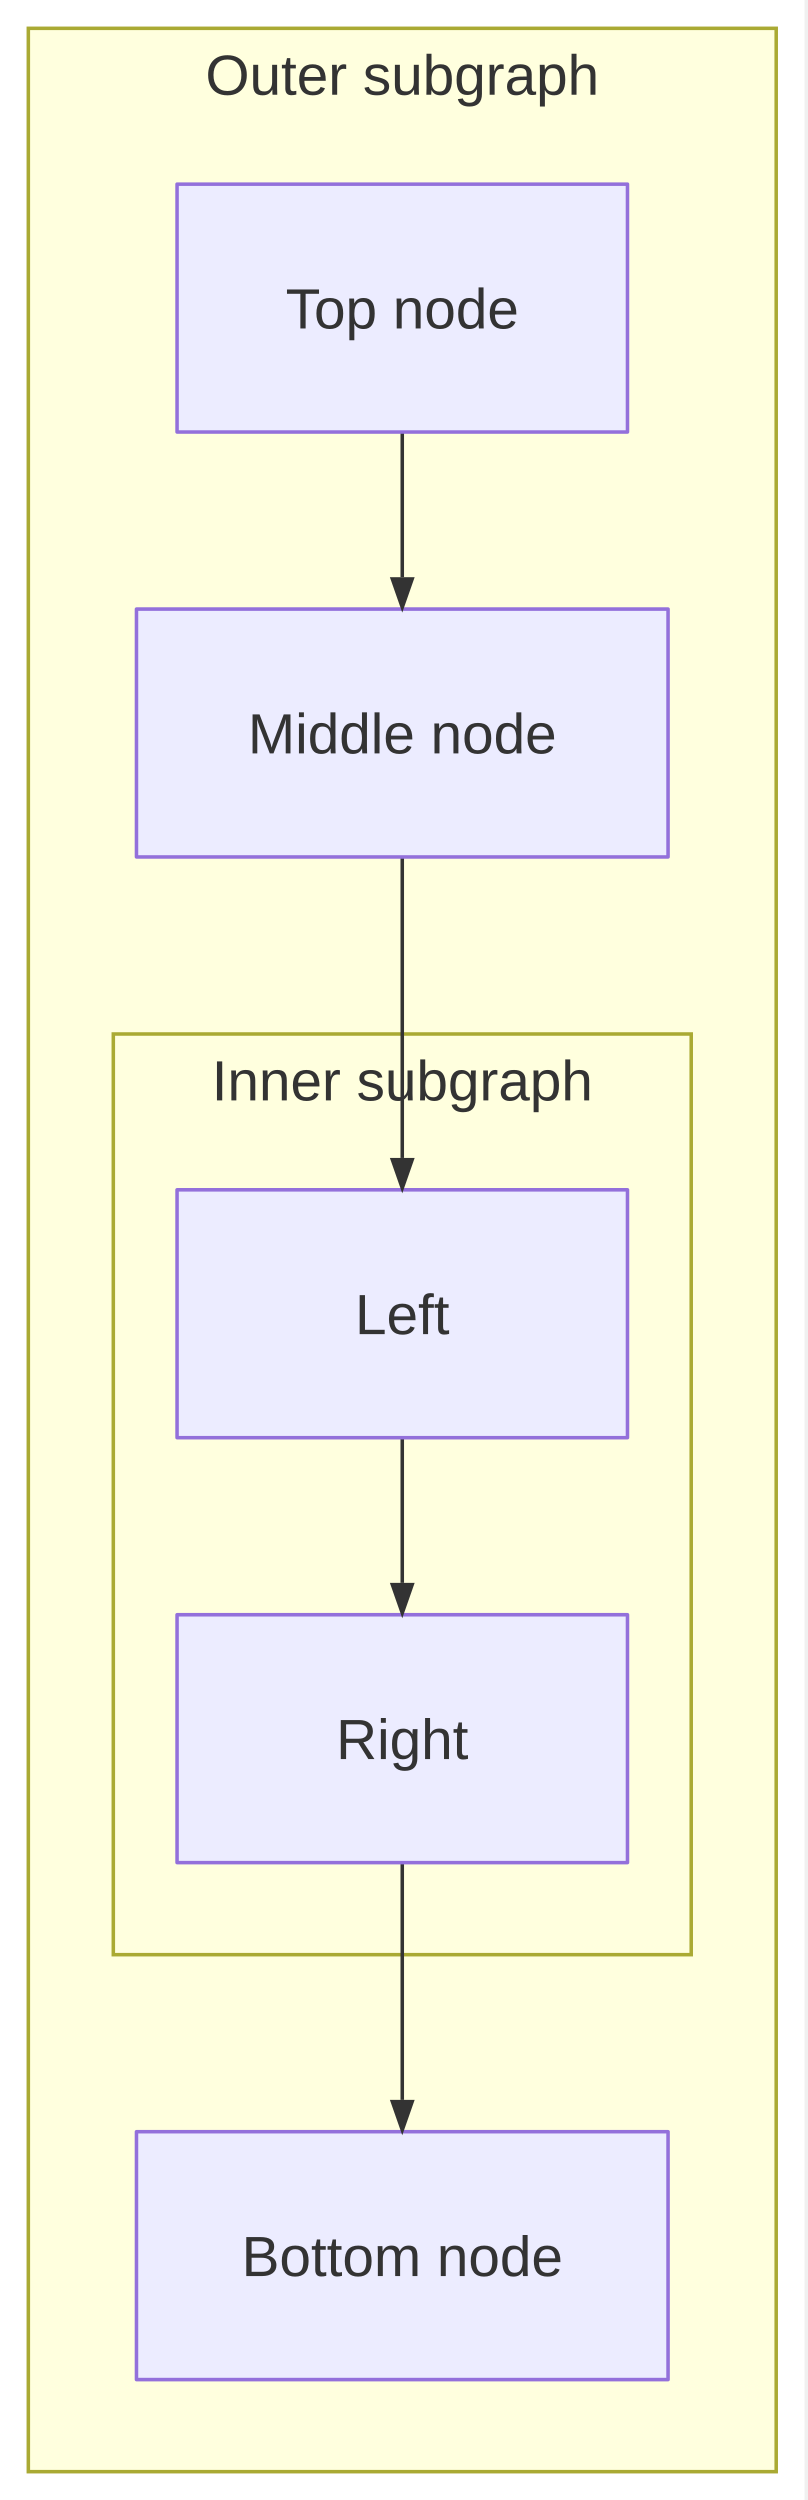
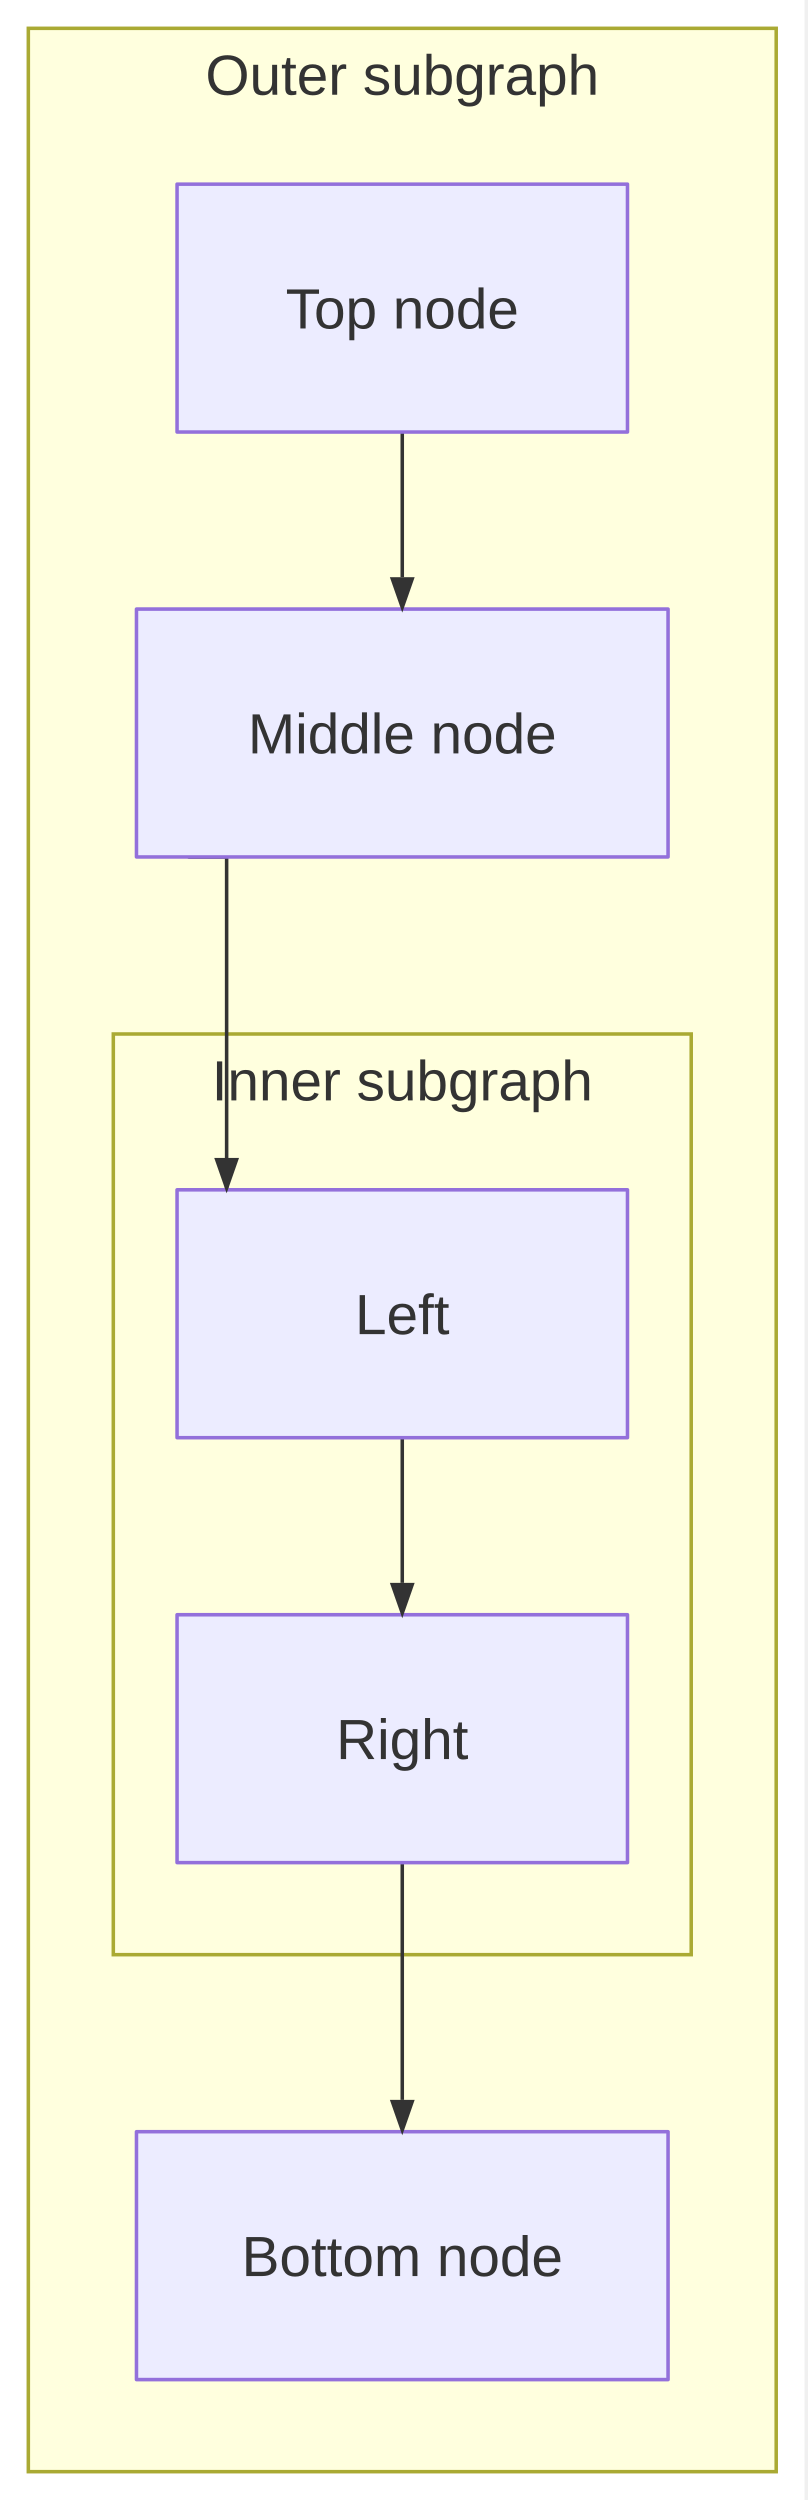
<svg xmlns="http://www.w3.org/2000/svg" width="228" height="706" viewBox="0 0 228 706">
  <rect x="0" y="0" width="227.2" height="706" fill="white" />
  <rect x="8" y="8" width="211.2" height="690" fill="#ffffde" stroke="#aaaa33" stroke-width="1" />
  <text x="113.6" y="26.76" text-anchor="middle" fill="#333" font-family="&quot;trebuchet ms&quot;, verdana, arial, sans-serif" font-size="16px">Outer subgraph</text>
  <rect x="32" y="292" width="163.2" height="260" fill="#ffffde" stroke="#aaaa33" stroke-width="1" />
  <text x="113.6" y="310.76" text-anchor="middle" fill="#333" font-family="&quot;trebuchet ms&quot;, verdana, arial, sans-serif" font-size="16px">Inner subgraph</text>
  <line x1="113.6" y1="122" x2="113.6" y2="163" stroke="#333333" stroke-width="1" stroke-linecap="butt" data-edge-source="A" data-edge-target="B" />
-   <line x1="113.6" y1="242" x2="113.6" y2="327" stroke="#333333" stroke-width="1" stroke-linecap="butt" data-edge-source="B" data-edge-target="C" />
+   <path d="M53.36,242L64,242L64,336" fill="none" stroke="#333333" stroke-width="1" stroke-linejoin="round" stroke-linecap="round" data-edge-source="B" data-edge-target="C" />
  <line x1="113.6" y1="406" x2="113.6" y2="447" stroke="#333333" stroke-width="1" stroke-linecap="butt" data-edge-source="C" data-edge-target="D" />
  <line x1="113.6" y1="526" x2="113.6" y2="593" stroke="#333333" stroke-width="1" stroke-linecap="butt" data-edge-source="D" data-edge-target="E" />
  <path d="M50,52 H177.2 V122 H50 Z" fill="#ECECFF" stroke="#9370DB" stroke-width="1" stroke-linejoin="round" stroke-linecap="round" />
  <path d="M38.54,172 H188.66 V242 H38.54 Z" fill="#ECECFF" stroke="#9370DB" stroke-width="1" stroke-linejoin="round" stroke-linecap="round" />
  <path d="M50,336 H177.2 V406 H50 Z" fill="#ECECFF" stroke="#9370DB" stroke-width="1" stroke-linejoin="round" stroke-linecap="round" />
  <path d="M50,456 H177.2 V526 H50 Z" fill="#ECECFF" stroke="#9370DB" stroke-width="1" stroke-linejoin="round" stroke-linecap="round" />
  <path d="M38.54,602 H188.66 V672 H38.54 Z" fill="#ECECFF" stroke="#9370DB" stroke-width="1" stroke-linejoin="round" stroke-linecap="round" />
  <polygon points="113.6,173 110.1,163 117.1,163" fill="#333333" stroke="none" />
-   <polygon points="113.6,337 110.1,327 117.1,327" fill="#333333" stroke="none" />
+   <polygon points="64,337 60.5,327 67.5,327" fill="#333333" stroke="none" />
  <polygon points="113.6,457 110.1,447 117.1,447" fill="#333333" stroke="none" />
  <polygon points="113.6,603 110.1,593 117.1,593" fill="#333333" stroke="none" />
  <text x="113.6" y="92.76" text-anchor="middle" fill="#333" font-family="&quot;trebuchet ms&quot;, verdana, arial, sans-serif" font-size="16" font-weight="normal">Top node</text>
  <text x="113.6" y="212.76" text-anchor="middle" fill="#333" font-family="&quot;trebuchet ms&quot;, verdana, arial, sans-serif" font-size="16" font-weight="normal">Middle node</text>
  <text x="113.6" y="376.76" text-anchor="middle" fill="#333" font-family="&quot;trebuchet ms&quot;, verdana, arial, sans-serif" font-size="16" font-weight="normal">Left</text>
  <text x="113.6" y="496.76" text-anchor="middle" fill="#333" font-family="&quot;trebuchet ms&quot;, verdana, arial, sans-serif" font-size="16" font-weight="normal">Right</text>
  <text x="113.6" y="642.76" text-anchor="middle" fill="#333" font-family="&quot;trebuchet ms&quot;, verdana, arial, sans-serif" font-size="16" font-weight="normal">Bottom node</text>
</svg>
